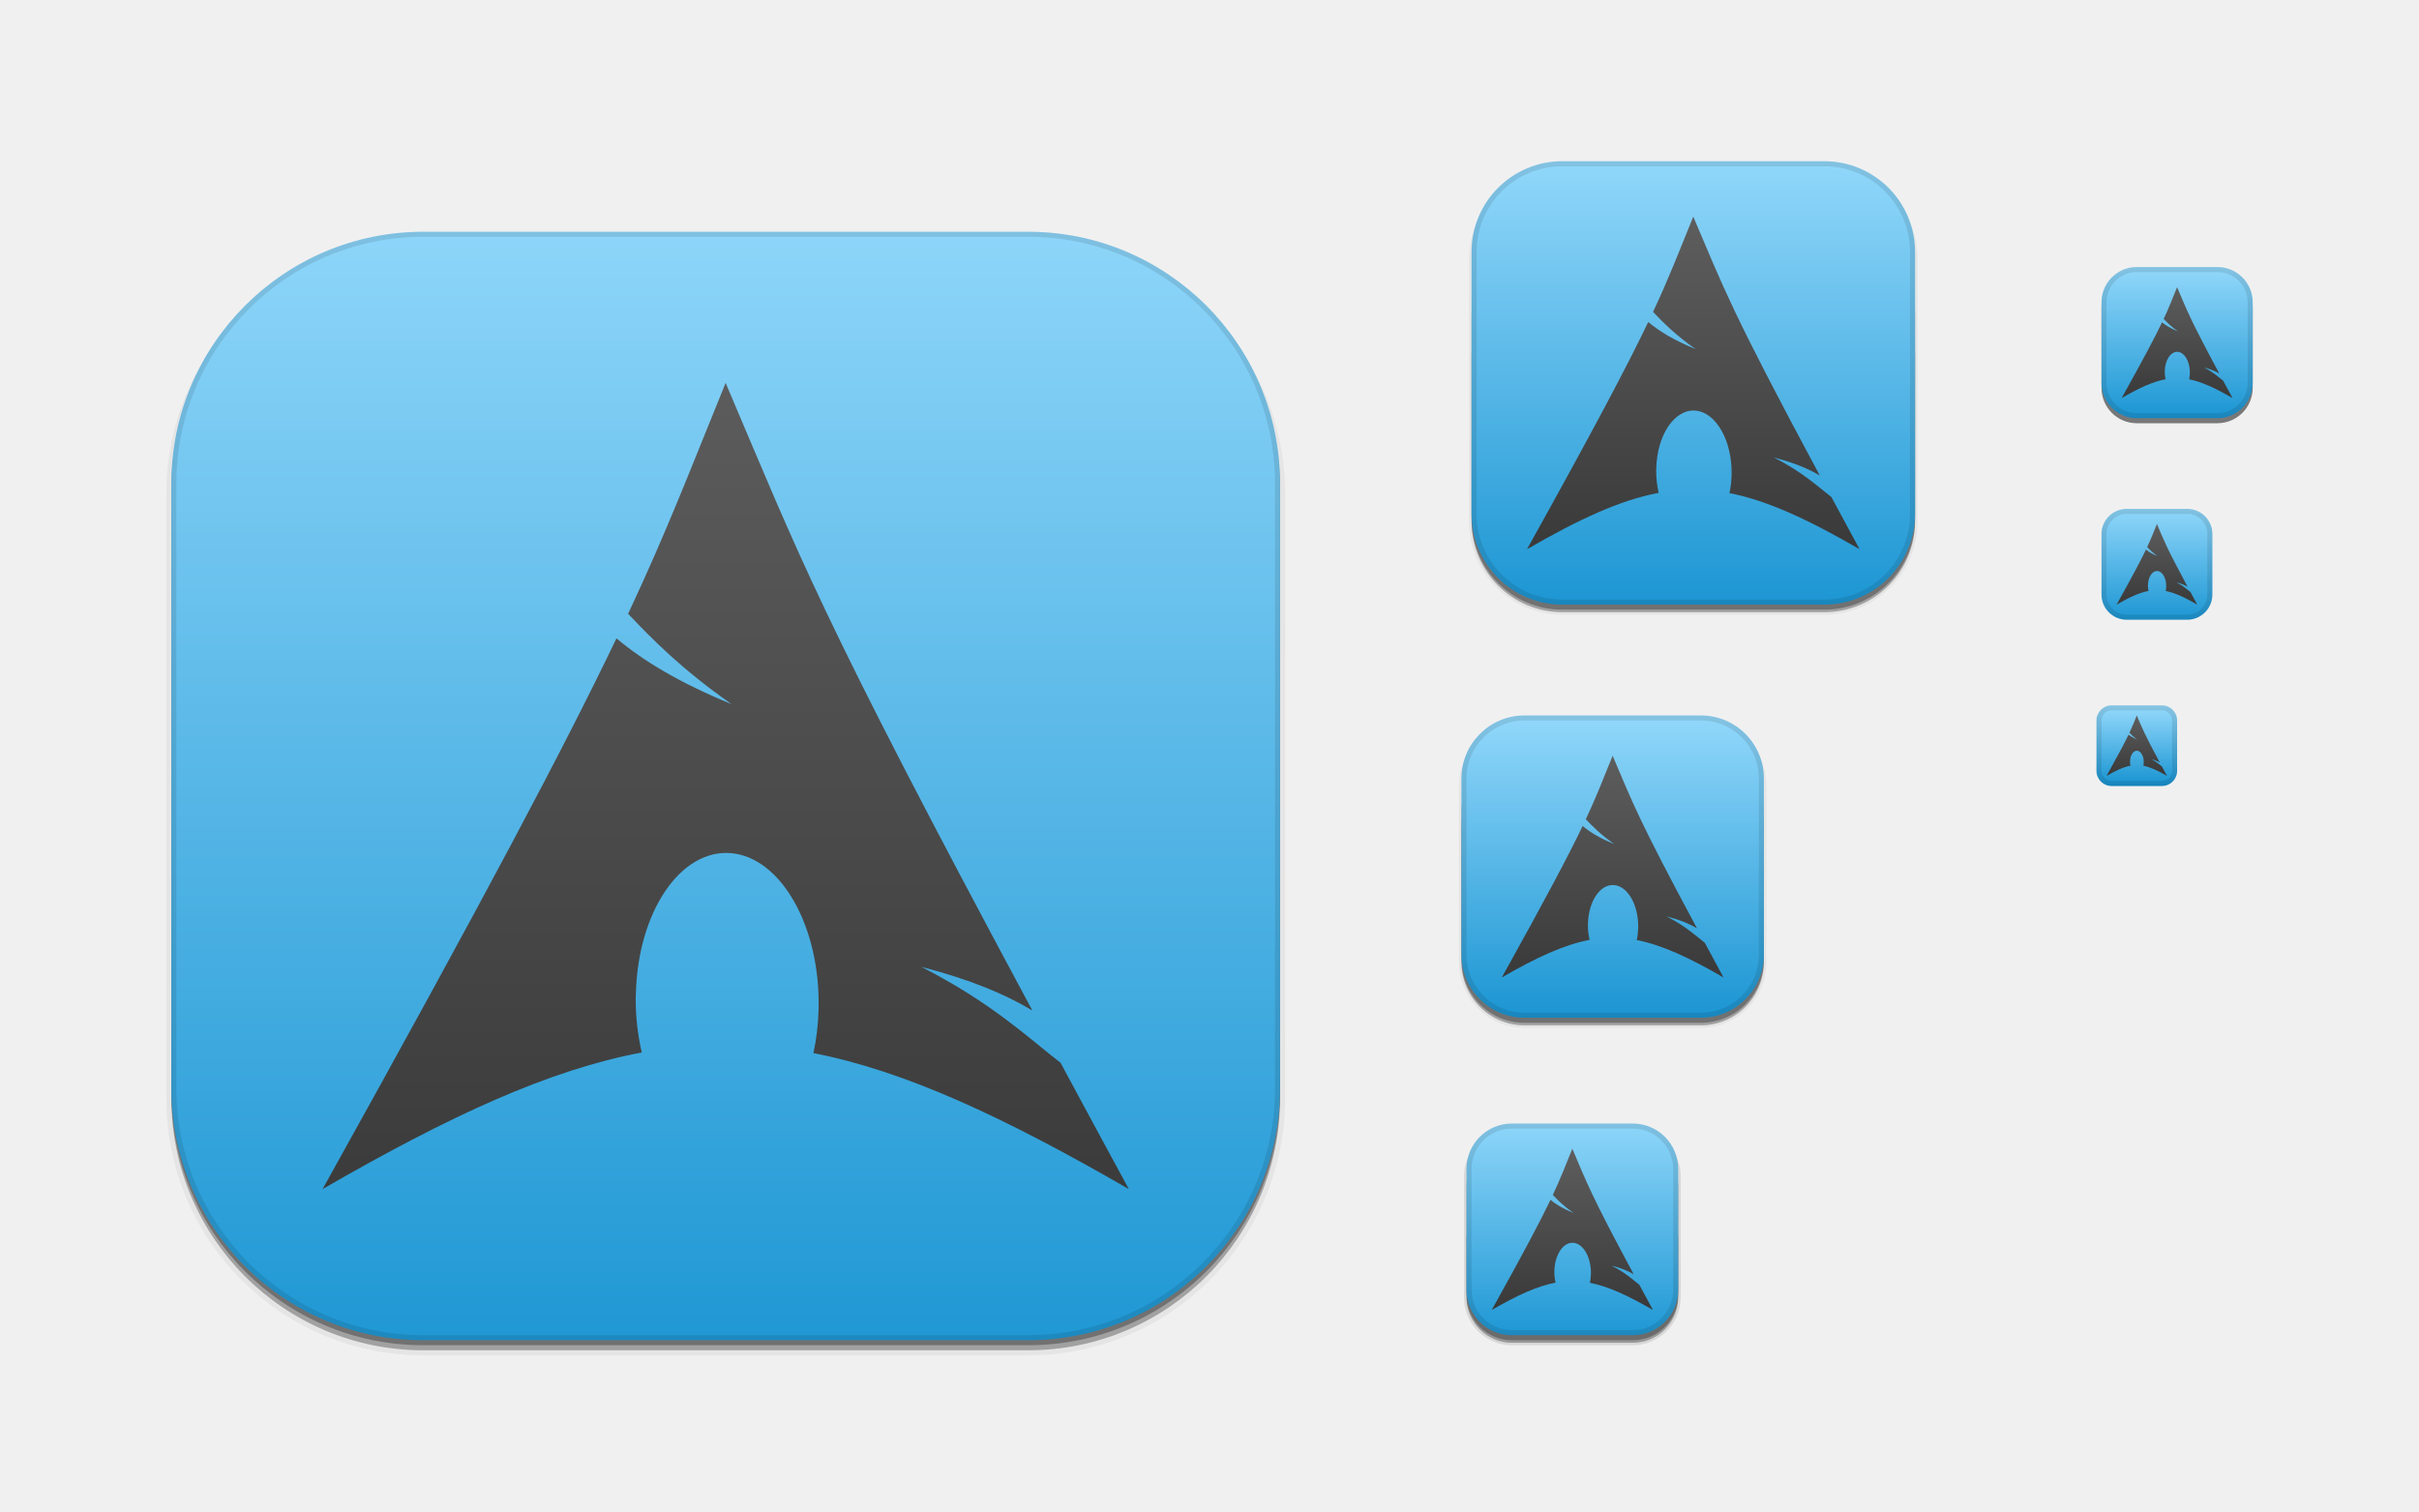
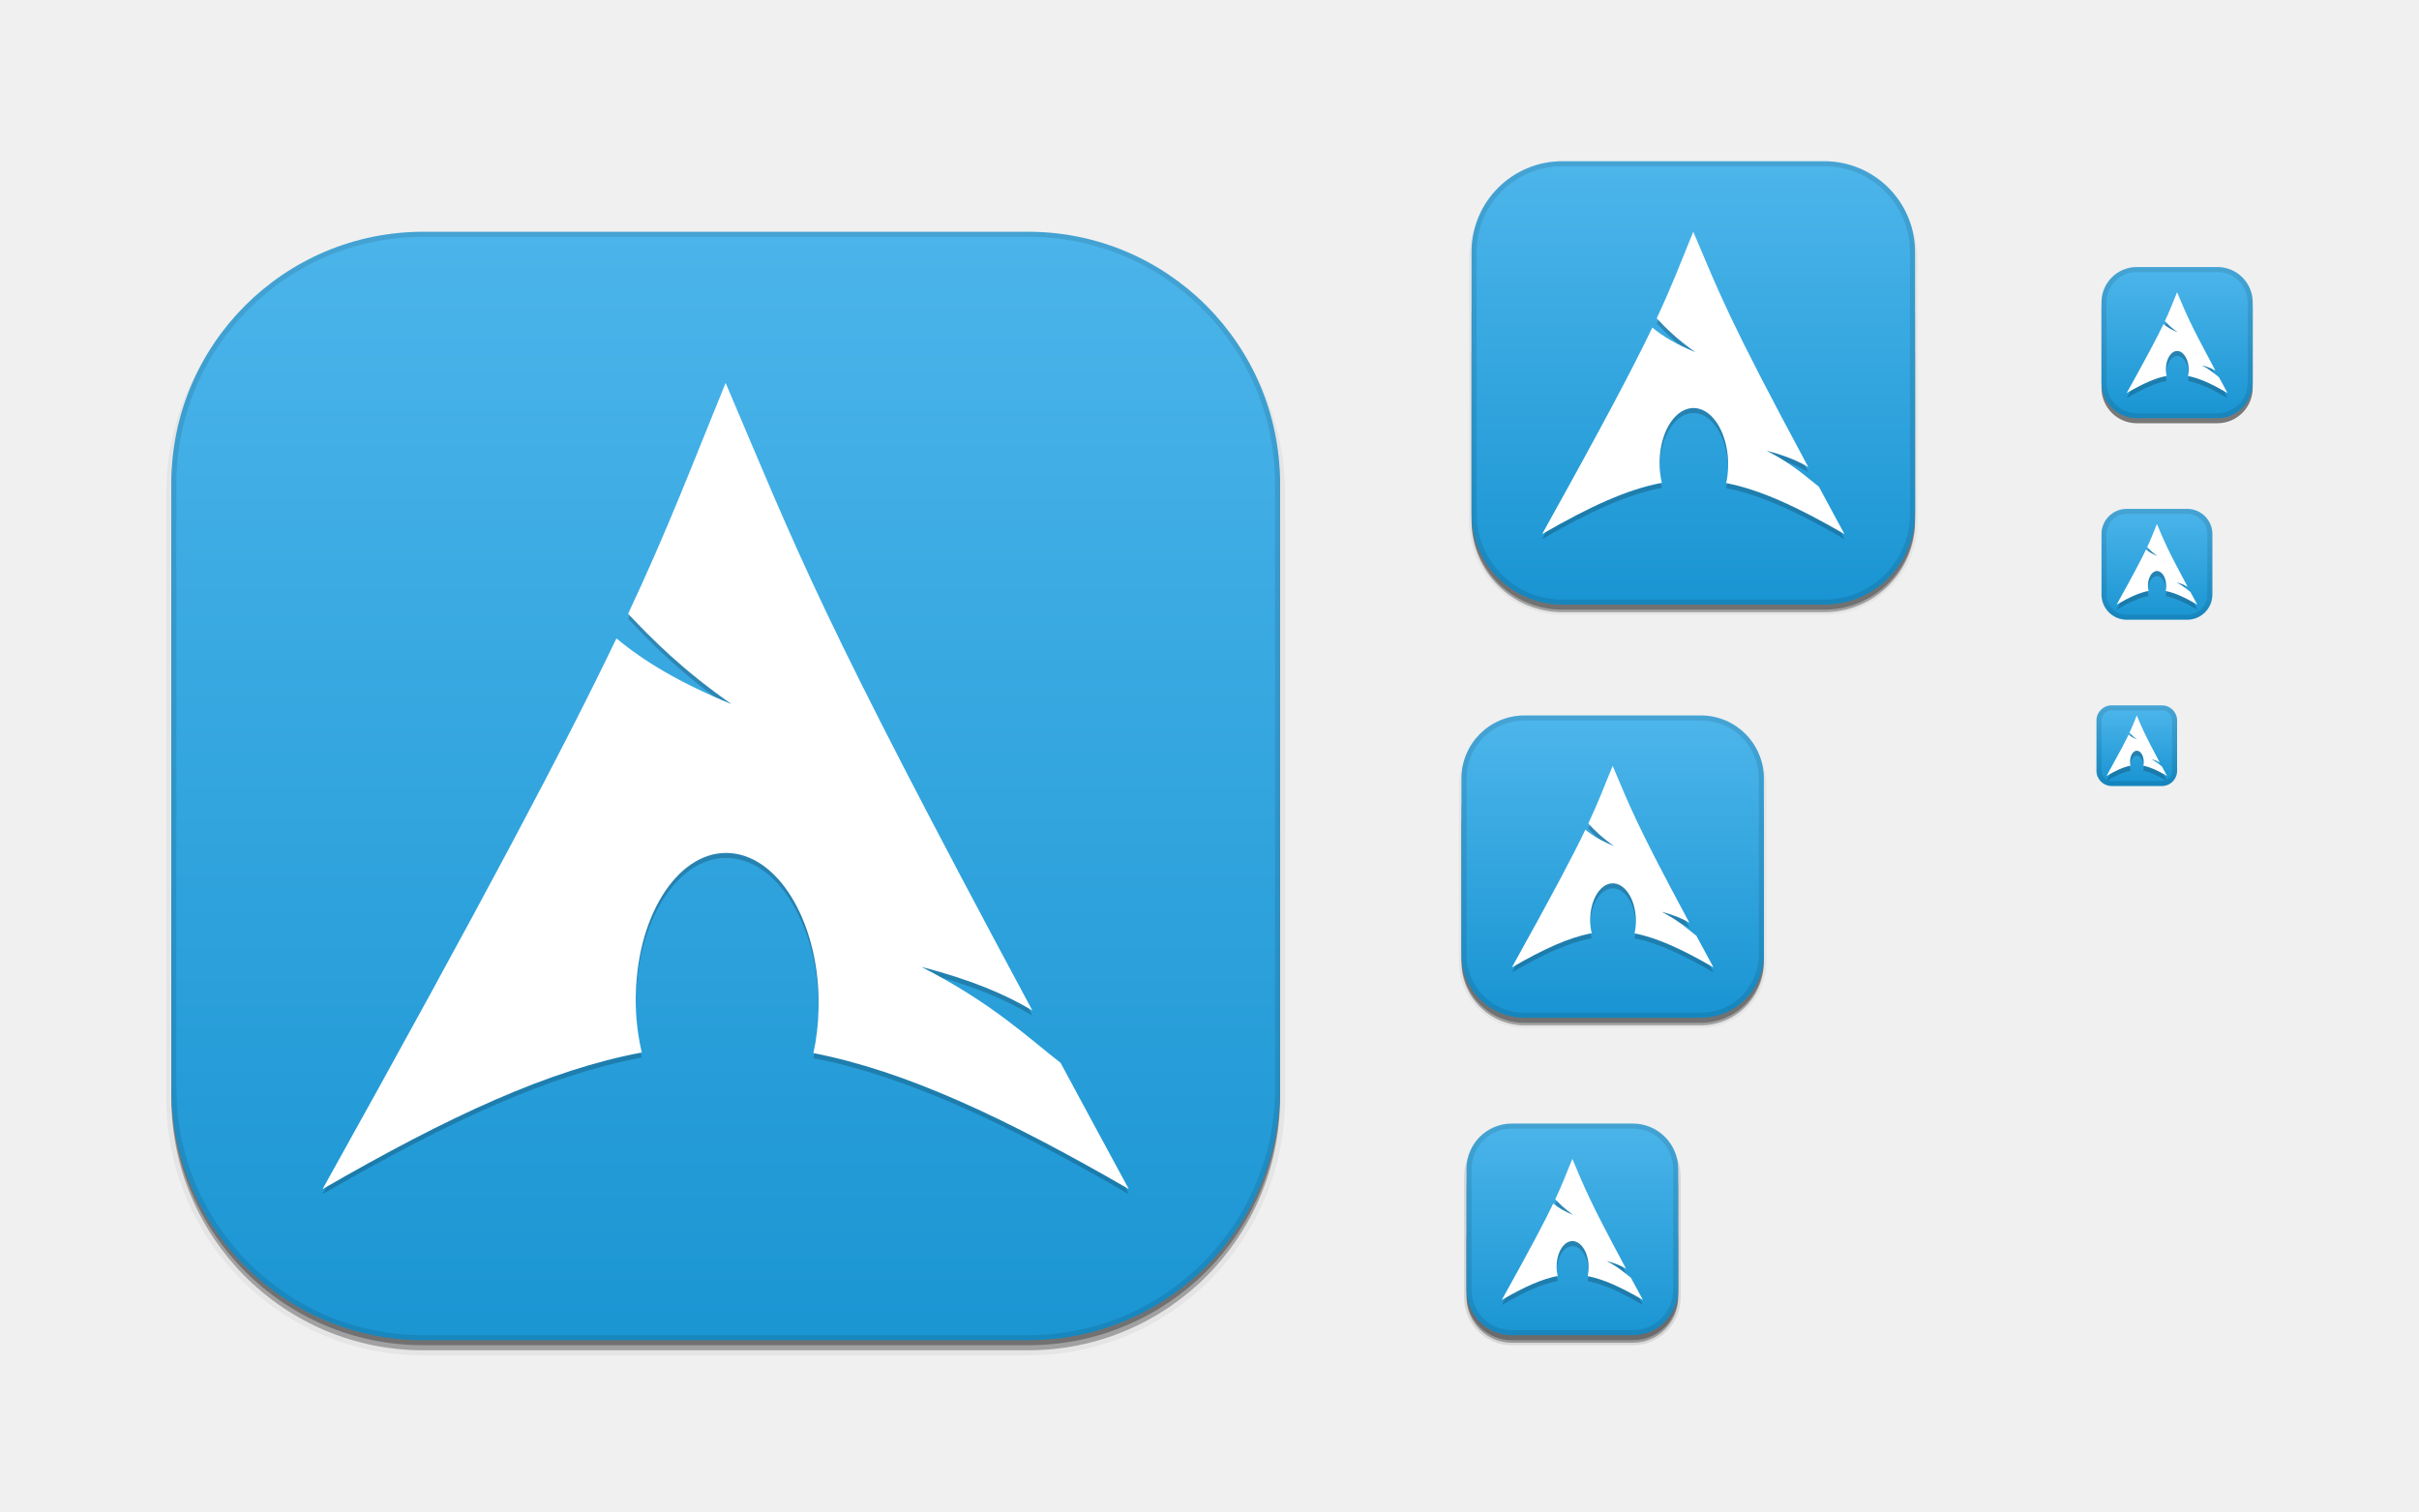
<svg xmlns="http://www.w3.org/2000/svg" xmlns:xlink="http://www.w3.org/1999/xlink" width="480" height="300" id="svg11300" version="1.0" style="display:inline;enable-background:new">
  <defs id="defs3">
    <linearGradient id="outerBackgroundGradient">
      <stop style="stop-color:#1793d1;stop-opacity:1;" offset="0" id="stop3864-8-6" />
-       <stop style="stop-color:#96dafc;stop-opacity:1;" offset="1" id="stop3866-9-1" />
+       <stop style="stop-color:#4fb7ec;stop-opacity:1;" offset="1" id="stop3866-9-1" />
    </linearGradient>
    <linearGradient xlink:href="#outerBackgroundGradient" id="linearGradient4097" gradientUnits="userSpaceOnUse" x1="264" y1="280" x2="264" y2="40" gradientTransform="matrix(0.06666667,0,0,0.06666667,414.4,137.3333)" />
    <linearGradient xlink:href="#outerBackgroundGradient" id="linearGradient4101" gradientUnits="userSpaceOnUse" gradientTransform="matrix(0.0875,0,0,0.0875,414.9,97.5)" x1="286.857" y1="302.857" x2="286.857" y2="28.571" />
    <linearGradient xlink:href="#outerBackgroundGradient" id="linearGradient4153" gradientUnits="userSpaceOnUse" gradientTransform="matrix(0.1193182,0,0,0.1193182,414.1364,48.22727)" x1="283.81" y1="299.81" x2="283.81" y2="31.619" />
    <linearGradient xlink:href="#outerBackgroundGradient" id="linearGradient4869" gradientUnits="userSpaceOnUse" gradientTransform="matrix(0.175,0,0,-0.175,286.8,-216)" x1="281.143" y1="297.143" x2="281.143" y2="22.857" />
    <clipPath clipPathUnits="userSpaceOnUse" id="clipPath4891">
      <rect ry="9" y="223" x="307" height="42" width="42" id="rect4893" style="color:#bebebe;fill:url(#linearGradient4895);fill-opacity:1;fill-rule:nonzero;stroke:none;stroke-width:0;marker:none;visibility:visible;display:inline;overflow:visible;enable-background:accumulate" transform="matrix(0,1,-1,0,0,0)" />
    </clipPath>
    <linearGradient xlink:href="#outerBackgroundGradient" id="linearGradient4895" gradientUnits="userSpaceOnUse" gradientTransform="matrix(0.175,0,0,0.175,302.8,216)" x1="144" y1="280" x2="144" y2="40" />
    <clipPath clipPathUnits="userSpaceOnUse" id="clipPath4044">
      <rect ry="4" y="85" x="433" height="22" width="22" id="rect4046" style="color:#bebebe;fill:url(#linearGradient4048);fill-opacity:1;fill-rule:nonzero;stroke:none;stroke-width:0;marker:none;visibility:visible;display:inline;overflow:visible;enable-background:accumulate" />
    </clipPath>
    <linearGradient xlink:href="#outerBackgroundGradient" id="linearGradient4048" gradientUnits="userSpaceOnUse" gradientTransform="matrix(0.0875,0,0,0.0875,430.9,81.5)" x1="149.714" y1="291.429" x2="149.714" y2="40" />
    <clipPath clipPathUnits="userSpaceOnUse" id="clipPath4089">
      <rect style="color:#bebebe;fill:url(#linearGradient4093);fill-opacity:1;fill-rule:nonzero;stroke:none;stroke-width:0;marker:none;visibility:visible;display:inline;overflow:visible;enable-background:accumulate" id="rect4091" width="30" height="30" x="433" y="37" ry="6" />
    </clipPath>
    <linearGradient xlink:href="#outerBackgroundGradient" id="linearGradient4093" gradientUnits="userSpaceOnUse" gradientTransform="matrix(0.1193182,0,0,0.1193182,430.1364,32.22727)" x1="149.714" y1="291.429" x2="149.714" y2="40" />
    <clipPath clipPathUnits="userSpaceOnUse" id="clipPath3855">
      <rect style="color:#bebebe;fill:url(#linearGradient3859);fill-opacity:1;fill-rule:nonzero;stroke:none;stroke-width:0;marker:none;visibility:visible;display:inline;overflow:visible;enable-background:accumulate" id="rect3857" width="16" height="16" x="304" y="212" ry="3" transform="matrix(0,1,-1,0,0,0)" />
    </clipPath>
    <linearGradient xlink:href="#outerBackgroundGradient" id="linearGradient3859" gradientUnits="userSpaceOnUse" gradientTransform="matrix(0.06666667,0,0,0.06666667,302.4,209.3333)" x1="144" y1="280" x2="144" y2="40" />
    <clipPath clipPathUnits="userSpaceOnUse" id="clipPath3862">
      <rect ry="50" y="46" x="34" height="220" width="220" id="rect3864" style="color:#bebebe;fill:url(#linearGradient3866);fill-opacity:1;fill-rule:nonzero;stroke:none;stroke-width:0;marker:none;visibility:visible;display:inline;overflow:visible;enable-background:accumulate" />
    </clipPath>
    <linearGradient xlink:href="#outerBackgroundGradient" id="linearGradient3866" gradientUnits="userSpaceOnUse" gradientTransform="translate(0,-4)" x1="144" y1="280" x2="144" y2="40" />
    <linearGradient xlink:href="#outerBackgroundGradient" id="linearGradient3876" gradientUnits="userSpaceOnUse" gradientTransform="translate(0,-4)" x1="272" y1="288" x2="272" y2="32" />
    <clipPath clipPathUnits="userSpaceOnUse" id="clipPath4187">
      <rect ry="12.5" y="142" x="290" height="60" width="60" id="rect4189" style="color:#bebebe;fill:url(#linearGradient4191);fill-opacity:1;fill-rule:nonzero;stroke:none;stroke-width:0;marker:none;visibility:visible;display:inline;overflow:visible;enable-background:accumulate" />
    </clipPath>
    <linearGradient xlink:href="#outerBackgroundGradient" id="linearGradient4191" gradientUnits="userSpaceOnUse" x1="352" y1="204" x2="352" y2="140" />
    <linearGradient xlink:href="#outerBackgroundGradient" id="linearGradient4197" gradientUnits="userSpaceOnUse" x1="384" y1="124" x2="384" y2="28" />
    <linearGradient xlink:href="#outerBackgroundGradient" id="linearGradient4199" gradientUnits="userSpaceOnUse" x1="352" y1="204" x2="352" y2="140" />
    <clipPath clipPathUnits="userSpaceOnUse" id="clipPath4346">
      <rect style="color:#bebebe;fill:url(#linearGradient4350);fill-opacity:1;fill-rule:nonzero;stroke:none;stroke-width:0;marker:none;visibility:visible;display:inline;overflow:visible;enable-background:accumulate" id="rect4348" width="88" height="88" x="292" y="32" ry="18" />
    </clipPath>
    <linearGradient xlink:href="#outerBackgroundGradient" id="linearGradient4350" gradientUnits="userSpaceOnUse" x1="384" y1="124" x2="384" y2="28" />
    <clipPath clipPathUnits="userSpaceOnUse" id="clipPath3871">
      <rect ry="5" y="101" x="417" height="22" width="22" id="rect3873" style="color:#bebebe;fill:url(#linearGradient3875);fill-opacity:1;fill-rule:nonzero;stroke:none;stroke-width:0;marker:none;visibility:visible;display:inline;overflow:visible;enable-background:accumulate" />
    </clipPath>
    <linearGradient xlink:href="#outerBackgroundGradient" id="linearGradient3875" gradientUnits="userSpaceOnUse" gradientTransform="matrix(0.0875,0,0,0.0875,414.9,97.5)" x1="286.857" y1="302.857" x2="286.857" y2="28.571" />
    <clipPath clipPathUnits="userSpaceOnUse" id="clipPath3881">
      <rect style="color:#bebebe;fill:url(#linearGradient3885);fill-opacity:1;fill-rule:nonzero;stroke:none;stroke-width:0;marker:none;visibility:visible;display:inline;overflow:visible;enable-background:accumulate" id="rect3883" width="30" height="30" x="417" y="53" ry="7" />
    </clipPath>
    <linearGradient xlink:href="#outerBackgroundGradient" id="linearGradient3885" gradientUnits="userSpaceOnUse" gradientTransform="matrix(0.1193182,0,0,0.1193182,414.1364,48.22727)" x1="283.81" y1="299.81" x2="283.81" y2="31.619" />
    <linearGradient xlink:href="#linearGradient4081" id="linearGradient4088" x1="200" y1="276" x2="200" y2="36" gradientUnits="userSpaceOnUse" />
    <linearGradient id="linearGradient4081">
      <stop style="stop-color:#333333;stop-opacity:1;" offset="0" id="stop4083" />
      <stop style="stop-color:#646464;stop-opacity:1;" offset="1" id="stop4086" />
    </linearGradient>
    <linearGradient gradientTransform="translate(-139.5065,-39.5)" xlink:href="#linearGradient4081" id="linearGradient4090" x1="376" y1="129" x2="376" y2="39" gradientUnits="userSpaceOnUse" />
    <linearGradient id="linearGradient7256">
      <stop style="stop-color:#333333;stop-opacity:1;" offset="0" id="stop7258" />
      <stop style="stop-color:#646464;stop-opacity:1;" offset="1" id="stop7260" />
    </linearGradient>
    <linearGradient gradientTransform="translate(-139.5065,-39.5)" xlink:href="#linearGradient4081" id="linearGradient4092" x1="348" y1="210" x2="348" y2="150" gradientUnits="userSpaceOnUse" />
    <linearGradient id="linearGradient7263">
      <stop style="stop-color:#333333;stop-opacity:1;" offset="0" id="stop7265" />
      <stop style="stop-color:#646464;stop-opacity:1;" offset="1" id="stop7267" />
    </linearGradient>
    <linearGradient gradientTransform="translate(-139.5065,-39.5)" xlink:href="#linearGradient4081" id="linearGradient4094" x1="336" y1="273" x2="336" y2="231" gradientUnits="userSpaceOnUse" />
    <linearGradient id="linearGradient7270">
      <stop style="stop-color:#333333;stop-opacity:1;" offset="0" id="stop7272" />
      <stop style="stop-color:#646464;stop-opacity:1;" offset="1" id="stop7274" />
    </linearGradient>
    <linearGradient gradientTransform="translate(-139.5065,-39.5)" xlink:href="#linearGradient4081" id="linearGradient4096" x1="456" y1="67" x2="456" y2="37" gradientUnits="userSpaceOnUse" />
    <linearGradient id="linearGradient7277">
      <stop style="stop-color:#333333;stop-opacity:1;" offset="0" id="stop7279" />
      <stop style="stop-color:#646464;stop-opacity:1;" offset="1" id="stop7281" />
    </linearGradient>
    <linearGradient gradientTransform="translate(-139.5065,-39.5)" xlink:href="#linearGradient4081" id="linearGradient4098" x1="452" y1="107" x2="452" y2="85" gradientUnits="userSpaceOnUse" />
    <linearGradient id="linearGradient7284">
      <stop style="stop-color:#333333;stop-opacity:1;" offset="0" id="stop7286" />
      <stop style="stop-color:#646464;stop-opacity:1;" offset="1" id="stop7288" />
    </linearGradient>
    <linearGradient gradientTransform="translate(-139.5065,-39.5)" xlink:href="#linearGradient4081" id="linearGradient4100" x1="443" y1="140" x2="443" y2="124" gradientUnits="userSpaceOnUse" />
    <linearGradient id="linearGradient7291">
      <stop style="stop-color:#333333;stop-opacity:1;" offset="0" id="stop7293" />
      <stop style="stop-color:#646464;stop-opacity:1;" offset="1" id="stop7295" />
    </linearGradient>
    <linearGradient gradientTransform="translate(-139.5065,-39.5)" y2="36" x2="200" y1="276" x1="200" gradientUnits="userSpaceOnUse" id="linearGradient7304" xlink:href="#linearGradient4081" />
-     <linearGradient xlink:href="#linearGradient4081" id="linearGradient3163" gradientUnits="userSpaceOnUse" gradientTransform="translate(-5e-6,0)" x1="200" y1="276" x2="200" y2="36" />
-     <linearGradient xlink:href="#linearGradient4081" id="linearGradient3165" gradientUnits="userSpaceOnUse" gradientTransform="translate(-16,-8)" x1="376" y1="129" x2="376" y2="39" />
-     <linearGradient xlink:href="#linearGradient4081" id="linearGradient3167" gradientUnits="userSpaceOnUse" gradientTransform="translate(-16.00001,-8)" x1="348" y1="210" x2="348" y2="150" />
-     <linearGradient xlink:href="#linearGradient4081" id="linearGradient3169" gradientUnits="userSpaceOnUse" gradientTransform="translate(-16,-8)" x1="336" y1="273" x2="336" y2="231" />
-     <linearGradient xlink:href="#linearGradient4081" id="linearGradient3171" gradientUnits="userSpaceOnUse" gradientTransform="translate(-16.00001,16)" x1="456" y1="67" x2="456" y2="37" />
-     <linearGradient xlink:href="#linearGradient4081" id="linearGradient3173" gradientUnits="userSpaceOnUse" gradientTransform="translate(-16.00002,15.99998)" x1="452" y1="107" x2="452" y2="85" />
-     <linearGradient xlink:href="#linearGradient4081" id="linearGradient3175" gradientUnits="userSpaceOnUse" gradientTransform="translate(-16,16)" x1="443" y1="140" x2="443" y2="124" />
  </defs>
  <g style="display:inline" id="layer1">
    <g style="display:none" id="layer7">
      <text y="19.745" xml:space="preserve" x="15.007" style="font-size:18px;font-style:normal;font-variant:normal;font-weight:normal;font-stretch:normal;fill:#000000;fill-opacity:1;stroke:none;display:inline;enable-background:new;font-family:DejaVu Sans;-inkscape-font-specification:DejaVu Sans" id="context">
        <tspan style="font-style:normal;font-variant:normal;font-weight:normal;font-stretch:normal;font-family:DejaVu Sans;-inkscape-font-specification:DejaVu Sans" y="19.745" x="15.007" id="tspan3933">places</tspan>
      </text>
      <text y="19.745" xml:space="preserve" x="122.488" style="font-size:18px;font-style:normal;font-variant:normal;font-weight:bold;font-stretch:normal;text-align:start;line-height:125%;writing-mode:lr-tb;text-anchor:start;fill:#000000;fill-opacity:1;stroke:none;display:inline;enable-background:new;font-family:DejaVu Sans;-inkscape-font-specification:DejaVu Sans Bold" id="icon-name">
        <tspan style="font-size:18px;font-style:normal;font-variant:normal;font-weight:bold;font-stretch:normal;font-family:DejaVu Sans;-inkscape-font-specification:DejaVu Sans Bold" y="19.745" x="122.488" id="tspan3937">distributor-logo-archlinux</tspan>
      </text>
      <rect style="fill:#eeeeec;fill-opacity:1;fill-rule:nonzero;stroke:none;stroke-width:2;marker:none;visibility:visible;display:inline;overflow:visible;enable-background:accumulate" id="rect16x16" width="16" height="16" x="416" y="140" />
      <rect style="fill:#d4d4d4;fill-opacity:1;fill-rule:nonzero;stroke:none;stroke-width:2;marker:none;visibility:visible;display:inline;overflow:visible;enable-background:accumulate" id="rect24x24" width="24" height="24" x="416" y="100" />
      <rect style="fill:#eeeeec;fill-opacity:1;fill-rule:nonzero;stroke:none;stroke-width:2;marker:none;visibility:visible;display:inline;overflow:visible;enable-background:accumulate" id="rect32x32" width="32" height="32" x="416" y="52" />
      <rect y="101" x="417" height="22" width="22" id="rect22x22" style="fill:#eeeeec;fill-opacity:1;fill-rule:nonzero;stroke:none;stroke-width:2;marker:none;visibility:visible;display:inline;overflow:visible;enable-background:accumulate" />
      <rect y="220" x="288" height="48" width="48" id="rect48x48" style="fill:#eeeeec;fill-opacity:1;fill-rule:nonzero;stroke:none;stroke-width:2;marker:none;visibility:visible;display:inline;overflow:visible;enable-background:accumulate" />
      <rect style="fill:#eeeeec;fill-opacity:1;fill-rule:nonzero;stroke:none;stroke-width:2;marker:none;visibility:visible;display:inline;overflow:visible;enable-background:accumulate" id="rect256x256" width="256" height="256" x="16" y="28" />
      <rect style="fill:#eeeeec;fill-opacity:1;fill-rule:nonzero;stroke:none;stroke-width:2;marker:none;visibility:visible;display:inline;overflow:visible;enable-background:accumulate" id="rect64x64" width="64" height="64" x="288" y="140" />
      <rect style="fill:#eeeeec;fill-opacity:1;fill-rule:nonzero;stroke:none;stroke-width:2;marker:none;visibility:visible;display:inline;overflow:visible;enable-background:accumulate" id="rect96x96" width="96" height="96" x="288" y="28" />
    </g>
    <g id="layer4" style="display:inline">
      <rect style="opacity:0.1;color:#bebebe;fill:#000000;fill-opacity:1;stroke:#000000;stroke-width:1;stroke-miterlimit:4;stroke-opacity:1;stroke-dasharray:none;marker:none;visibility:visible;display:inline;overflow:visible;enable-background:accumulate" id="rect4156" width="42" height="42" x="-266.5" y="291" ry="9" transform="matrix(0,-1,1,0,0,0)" />
      <rect transform="matrix(0,-1,1,0,0,0)" ry="9" y="291" x="-266.5" height="42" width="40" id="rect4183" style="opacity:0.3;color:#bebebe;fill:#000000;fill-opacity:1;stroke:none;stroke-width:1;marker:none;visibility:visible;display:inline;overflow:visible;enable-background:accumulate" />
      <rect ry="9" y="237" x="291" height="29" width="42" id="rect4144" style="opacity:0.3;color:#bebebe;fill:#000000;fill-opacity:1;fill-rule:nonzero;stroke:none;stroke-width:0;marker:none;visibility:visible;display:inline;overflow:visible;enable-background:accumulate" />
      <rect style="opacity:0.05;color:#bebebe;fill:#000000;fill-opacity:1;fill-rule:nonzero;stroke:#000000;stroke-width:1;stroke-miterlimit:4;stroke-opacity:1;stroke-dasharray:none;marker:none;visibility:visible;display:inline;overflow:visible;enable-background:accumulate" id="rect4340" width="88" height="88" x="292" y="33.5" ry="18" />
      <rect ry="18" y="52.5" x="292" height="69" width="88" id="rect4338" style="opacity:0.3;color:#bebebe;fill:#000000;fill-opacity:1;fill-rule:nonzero;stroke:none;stroke-width:0;marker:none;visibility:visible;display:inline;overflow:visible;enable-background:accumulate" />
      <rect style="opacity:0.3;color:#bebebe;fill:#000000;fill-opacity:1;fill-rule:nonzero;stroke:none;stroke-width:0;marker:none;visibility:visible;display:inline;overflow:visible;enable-background:accumulate" id="rect4335" width="88" height="76.5" x="292" y="44.5" ry="18" />
      <rect style="opacity:0.05;color:#bebebe;fill:#000000;fill-opacity:1;fill-rule:nonzero;stroke:#000000;stroke-width:1;stroke-miterlimit:4;stroke-opacity:1;stroke-dasharray:none;marker:none;visibility:visible;display:inline;overflow:visible;enable-background:accumulate" id="rect4214" width="60" height="60" x="290" y="143.5" ry="12.5" />
      <rect ry="12.5" y="151.5" x="290" height="52" width="60" id="rect4206" style="opacity:0.3;color:#bebebe;fill:#000000;fill-opacity:1;fill-rule:nonzero;stroke:none;stroke-width:0;marker:none;visibility:visible;display:inline;overflow:visible;enable-background:accumulate" />
      <rect style="opacity:0.3;color:#bebebe;fill:#000000;fill-opacity:1;fill-rule:nonzero;stroke:none;stroke-width:0;marker:none;visibility:visible;display:inline;overflow:visible;enable-background:accumulate" id="rect4212" width="60" height="54.5" x="290" y="148.5" ry="12.5" />
      <rect style="opacity:0.5;color:#bebebe;fill:#000000;fill-opacity:1;fill-rule:nonzero;stroke:none;stroke-width:0;marker:none;visibility:visible;display:inline;overflow:visible;enable-background:accumulate" id="rect4058" width="30" height="30" x="417" y="54" ry="7" />
      <rect ry="50" y="48" x="34" height="220" width="220" id="rect3872" style="opacity:0.05;color:#bebebe;fill:#000000;fill-opacity:1;fill-rule:nonzero;stroke:#000000;stroke-width:2;stroke-miterlimit:4;stroke-opacity:1;stroke-dasharray:none;marker:none;visibility:visible;display:inline;overflow:visible;enable-background:accumulate" />
      <rect style="opacity:0.3;color:#bebebe;fill:#000000;fill-opacity:1;fill-rule:nonzero;stroke:none;stroke-width:0;marker:none;visibility:visible;display:inline;overflow:visible;enable-background:accumulate" id="rect3870" width="220" height="220" x="34" y="48" ry="50" />
      <rect ry="50" y="47" x="34" height="220" width="220" id="rect3868" style="opacity:0.3;color:#bebebe;fill:#000000;fill-opacity:1;fill-rule:nonzero;stroke:none;stroke-width:0;marker:none;visibility:visible;display:inline;overflow:visible;enable-background:accumulate" />
    </g>
    <g id="layer2" style="display:inline">
      <rect style="color:#bebebe;fill:url(#linearGradient3876);fill-opacity:1;fill-rule:nonzero;stroke:none;stroke-width:0;marker:none;visibility:visible;display:inline;overflow:visible;enable-background:accumulate" id="rect4040" width="220" height="220" x="34" y="46" ry="50" />
      <rect ry="3" y="140" x="416" height="16" width="16" id="rect4095" style="color:#bebebe;fill:url(#linearGradient4097);fill-opacity:1;fill-rule:nonzero;stroke:none;stroke-width:0;marker:none;visibility:visible;display:inline;overflow:visible;enable-background:accumulate" />
      <rect style="color:#bebebe;fill:url(#linearGradient4101);fill-opacity:1;fill-rule:nonzero;stroke:none;stroke-width:0;marker:none;visibility:visible;display:inline;overflow:visible;enable-background:accumulate" id="rect4099" width="22" height="22" x="417" y="101" ry="5" />
      <rect ry="7" y="53" x="417" height="30" width="30" id="rect4151" style="color:#bebebe;fill:url(#linearGradient4153);fill-opacity:1;fill-rule:nonzero;stroke:none;stroke-width:0;marker:none;visibility:visible;display:inline;overflow:visible;enable-background:accumulate" />
      <rect style="color:#bebebe;fill:url(#linearGradient4869);fill-opacity:1;fill-rule:nonzero;stroke:none;stroke-width:0;marker:none;visibility:visible;display:inline;overflow:visible;enable-background:accumulate" id="rect4783" width="42" height="42" x="291" y="-265" ry="9" transform="scale(1,-1)" />
      <rect ry="18" y="32" x="292" height="88" width="88" id="rect4511" style="color:#bebebe;fill:url(#linearGradient4197);fill-opacity:1;fill-rule:nonzero;stroke:none;stroke-width:0;marker:none;visibility:visible;display:inline;overflow:visible;enable-background:accumulate" />
      <rect style="color:#bebebe;fill:url(#linearGradient4199);fill-opacity:1;fill-rule:nonzero;stroke:none;stroke-width:0;marker:none;visibility:visible;display:inline;overflow:visible;enable-background:accumulate" id="rect4515" width="60" height="60" x="290" y="142" ry="12.5" />
      <rect ry="5" y="101" x="417" height="22" width="22" id="rect3866" style="color:#bebebe;fill:none;fill-opacity:1;fill-rule:nonzero;stroke:#000000;stroke-width:2;marker:none;visibility:visible;display:inline;overflow:visible;enable-background:accumulate;stroke-opacity:1;stroke-miterlimit:4;stroke-dasharray:none;opacity:0.1" clip-path="url(#clipPath3871)" />
      <rect style="color:#bebebe;fill:none;fill-opacity:1;fill-rule:nonzero;stroke:#000000;stroke-width:2;marker:none;visibility:visible;display:inline;overflow:visible;enable-background:accumulate;stroke-opacity:1;stroke-miterlimit:4;stroke-dasharray:none;opacity:0.1" id="rect3877" width="30" height="30" x="417" y="53" ry="7" clip-path="url(#clipPath3881)" />
    </g>
    <g id="layer6" style="display:inline">
-       <path style="fill:url(#linearGradient3163);fill-opacity:1;fill-rule:evenodd;stroke:none;display:inline;enable-background:new" d="m 143.985,76 c -7.121,17.46 -11.417,28.881 -19.346,45.822 4.861,5.153 10.828,11.154 20.519,17.932 -10.418,-4.287 -17.525,-8.591 -22.836,-13.058 C 112.175,147.87 96.277,178.031 64.015,236 c 25.357,-14.639 45.013,-23.664 63.332,-27.108 -0.787,-3.383 -1.234,-7.043 -1.203,-10.861 l 0.03,-0.812 c 0.402,-16.246 8.853,-28.738 18.864,-27.89 10.011,0.848 17.792,14.713 17.39,30.959 -0.076,3.057 -0.42,5.998 -1.023,8.725 18.12,3.545 37.566,12.547 62.58,26.988 -4.932,-9.081 -9.335,-17.266 -13.539,-25.062 -6.622,-5.133 -13.53,-11.813 -27.619,-19.045 9.684,2.516 16.618,5.42 22.023,8.665 C 162.105,120.974 158.643,110.399 143.985,76 z" id="path4067" />
-       <path id="path2518" d="m 335.994,43 c -2.938,7.202 -4.709,11.913 -7.98,18.901 2.005,2.126 4.467,4.601 8.464,7.397 -4.298,-1.768 -7.229,-3.544 -9.42,-5.386 C 322.872,72.646 316.314,85.088 303.006,109 c 10.46,-6.039 18.568,-9.761 26.124,-11.182 -0.324,-1.396 -0.509,-2.905 -0.496,-4.48 l 0.012,-0.335 c 0.166,-6.701 3.652,-11.855 7.781,-11.505 4.13,0.35 7.339,6.069 7.173,12.771 -0.031,1.261 -0.173,2.474 -0.422,3.599 7.474,1.462 15.496,5.175 25.814,11.132 -2.035,-3.746 -3.851,-7.122 -5.585,-10.338 -2.732,-2.117 -5.581,-4.873 -11.393,-7.856 3.995,1.038 6.855,2.236 9.085,3.574 C 343.468,61.552 342.04,57.19 335.994,43 z" style="fill:url(#linearGradient3165);fill-opacity:1;fill-rule:evenodd;stroke:none;display:inline;enable-background:new" />
-       <path style="fill:url(#linearGradient3167);fill-opacity:1;fill-rule:evenodd;stroke:none;display:inline;enable-background:new" d="m 319.996,150 c -1.958,4.801 -3.14,7.942 -5.32,12.601 1.337,1.417 2.978,3.067 5.643,4.931 -2.865,-1.179 -4.819,-2.363 -6.28,-3.591 -2.791,5.823 -7.162,14.117 -16.035,30.059 6.973,-4.026 12.379,-6.508 17.416,-7.455 -0.216,-0.93 -0.339,-1.937 -0.331,-2.987 l 0.008,-0.223 c 0.111,-4.468 2.435,-7.903 5.188,-7.67 2.753,0.233 4.893,4.046 4.782,8.514 -0.021,0.841 -0.116,1.649 -0.281,2.399 4.983,0.975 10.331,3.45 17.209,7.422 -1.356,-2.497 -2.567,-4.748 -3.723,-6.892 -1.821,-1.411 -3.721,-3.249 -7.595,-5.237 2.663,0.692 4.57,1.49 6.056,2.383 C 324.979,162.368 324.027,159.46 319.996,150 z" id="path4071" />
-       <path id="path4073" d="m 311.997,228 c -1.424,3.492 -2.283,5.776 -3.869,9.164 0.972,1.031 2.166,2.231 4.104,3.586 -2.084,-0.857 -3.505,-1.718 -4.567,-2.611 -2.029,4.235 -5.209,10.267 -11.662,21.861 5.071,-2.928 9.003,-4.733 12.666,-5.422 -0.157,-0.677 -0.247,-1.409 -0.241,-2.172 l 0.006,-0.162 c 0.081,-3.249 1.771,-5.748 3.773,-5.578 2.002,0.17 3.558,2.943 3.478,6.192 -0.015,0.611 -0.084,1.2 -0.205,1.745 3.624,0.709 7.513,2.509 12.516,5.398 -0.986,-1.816 -1.867,-3.453 -2.708,-5.012 -1.324,-1.027 -2.706,-2.363 -5.524,-3.809 1.937,0.503 3.324,1.084 4.405,1.733 C 315.621,236.995 314.929,234.88 311.997,228 z" style="fill:url(#linearGradient3169);fill-opacity:1;fill-rule:evenodd;stroke:none;display:inline;enable-background:new" />
-       <path style="fill:url(#linearGradient3171);fill-opacity:1;fill-rule:evenodd;stroke:none;display:inline;enable-background:new" d="m 431.998,57 c -0.979,2.401 -1.57,3.971 -2.66,6.3 0.668,0.709 1.489,1.534 2.821,2.466 -1.433,-0.589 -2.41,-1.181 -3.14,-1.795 -1.395,2.911 -3.581,7.059 -8.017,15.029 3.487,-2.013 6.189,-3.254 8.708,-3.727 -0.108,-0.465 -0.17,-0.968 -0.165,-1.493 l 0.004,-0.112 c 0.055,-2.234 1.217,-3.952 2.594,-3.835 1.377,0.117 2.446,2.023 2.391,4.257 -0.01,0.42 -0.058,0.825 -0.141,1.2 2.491,0.487 5.165,1.725 8.605,3.711 -0.678,-1.249 -1.284,-2.374 -1.862,-3.446 -0.911,-0.706 -1.86,-1.624 -3.798,-2.619 1.332,0.346 2.285,0.745 3.028,1.191 C 434.489,63.184 434.013,61.73 431.998,57 z" id="path4075" />
-       <path id="path4077" d="m 427.998,104 c -0.712,1.746 -1.142,2.888 -1.935,4.582 0.486,0.515 1.083,1.115 2.052,1.793 -1.042,-0.429 -1.752,-0.859 -2.284,-1.306 -1.015,2.117 -2.605,5.134 -5.831,10.93 2.536,-1.464 4.501,-2.366 6.333,-2.711 -0.079,-0.338 -0.123,-0.704 -0.12,-1.086 l 0.003,-0.081 c 0.04,-1.625 0.885,-2.874 1.886,-2.789 1.001,0.085 1.779,1.471 1.739,3.096 -0.008,0.306 -0.042,0.6 -0.102,0.873 1.812,0.354 3.757,1.255 6.258,2.699 -0.493,-0.908 -0.933,-1.727 -1.354,-2.506 -0.662,-0.513 -1.353,-1.181 -2.762,-1.904 0.968,0.252 1.662,0.542 2.202,0.866 -4.275,-7.958 -4.621,-9.016 -6.087,-12.456 z" style="fill:url(#linearGradient3173);fill-opacity:1;fill-rule:evenodd;stroke:none;display:inline;enable-background:new" />
-       <path style="fill:url(#linearGradient3175);fill-opacity:1;fill-rule:evenodd;stroke:none;display:inline;enable-background:new" d="m 423.999,142 c -0.534,1.309 -0.856,2.166 -1.451,3.437 0.365,0.386 0.812,0.837 1.539,1.345 -0.781,-0.322 -1.314,-0.644 -1.713,-0.979 -0.761,1.588 -1.953,3.85 -4.373,8.198 1.902,-1.098 3.376,-1.775 4.75,-2.033 -0.059,-0.254 -0.092,-0.528 -0.09,-0.815 l 0.002,-0.061 c 0.03,-1.218 0.664,-2.155 1.415,-2.092 0.751,0.064 1.334,1.104 1.304,2.322 -0.006,0.229 -0.032,0.45 -0.077,0.654 1.359,0.266 2.817,0.941 4.693,2.024 -0.37,-0.681 -0.7,-1.295 -1.015,-1.88 -0.497,-0.385 -1.015,-0.886 -2.071,-1.428 0.726,0.189 1.246,0.406 1.652,0.65 -3.206,-5.969 -3.466,-6.762 -4.565,-9.342 z" id="path4079" />
+       <path id="path5093" d="m 143.985,77 c -7.121,17.46 -11.417,28.881 -19.346,45.822 4.861,5.153 10.828,11.154 20.519,17.932 -10.418,-4.287 -17.525,-8.591 -22.836,-13.058 C 112.175,148.87 96.277,179.031 64.015,237 c 25.357,-14.639 45.013,-23.664 63.332,-27.108 -0.787,-3.383 -1.234,-7.043 -1.203,-10.861 l 0.03,-0.812 c 0.402,-16.246 8.853,-28.738 18.864,-27.89 10.011,0.848 17.792,14.713 17.39,30.959 -0.076,3.057 -0.42,5.998 -1.023,8.725 18.12,3.545 37.566,12.547 62.58,26.988 -4.932,-9.081 -9.335,-17.266 -13.539,-25.062 -6.622,-5.133 -13.53,-11.813 -27.619,-19.045 9.684,2.516 16.618,5.42 22.023,8.665 C 162.105,121.974 158.643,111.399 143.985,77 z" style="opacity:0.2;fill:#000000;fill-opacity:1;fill-rule:evenodd;stroke:none;display:inline;enable-background:new" />
+       <path style="opacity:0.2;fill:#000000;fill-opacity:1;fill-rule:evenodd;stroke:none;display:inline;enable-background:new" d="m 335.994,47 c -2.671,6.547 -4.281,10.83 -7.255,17.183 1.823,1.932 4.061,4.183 7.695,6.724 -3.907,-1.608 -6.572,-3.222 -8.563,-4.897 -3.805,7.94 -9.767,19.251 -21.865,40.989 9.509,-5.49 16.88,-8.874 23.75,-10.165 -0.295,-1.269 -0.463,-2.641 -0.451,-4.073 l 0.011,-0.305 c 0.151,-6.092 3.32,-10.777 7.074,-10.459 3.754,0.318 6.672,5.518 6.521,11.61 -0.028,1.146 -0.158,2.249 -0.384,3.272 6.795,1.329 14.087,4.705 23.467,10.12 -1.85,-3.405 -3.501,-6.475 -5.077,-9.398 -2.483,-1.925 -5.074,-4.43 -10.357,-7.142 3.632,0.944 6.232,2.032 8.259,3.249 C 342.789,63.865 341.491,59.9 335.994,47 z" id="path5095" />
+       <path id="path5097" d="m 319.997,153 c -1.78,4.365 -2.854,7.22 -4.836,11.455 1.215,1.288 2.707,2.788 5.13,4.483 -2.605,-1.072 -4.381,-2.148 -5.709,-3.264 -2.537,5.294 -6.511,12.834 -14.577,27.326 6.339,-3.66 11.253,-5.916 15.833,-6.777 -0.197,-0.846 -0.308,-1.761 -0.301,-2.715 l 0.007,-0.203 c 0.101,-4.061 2.213,-7.185 4.716,-6.973 2.503,0.212 4.448,3.678 4.348,7.74 -0.019,0.764 -0.105,1.499 -0.256,2.181 4.53,0.886 9.392,3.137 15.645,6.747 -1.233,-2.27 -2.334,-4.317 -3.385,-6.266 -1.656,-1.283 -3.382,-2.953 -6.905,-4.761 2.421,0.629 4.155,1.355 5.506,2.166 C 324.526,164.243 323.661,161.6 319.996,153 z" style="opacity:0.2;fill:#000000;fill-opacity:1;fill-rule:evenodd;stroke:none;display:inline;enable-background:new" />
+       <path style="opacity:0.2;fill:#000000;fill-opacity:1;fill-rule:evenodd;stroke:none;display:inline;enable-background:new" d="m 311.998,231 c -1.246,3.055 -1.998,5.054 -3.385,8.019 0.851,0.902 1.895,1.952 3.591,3.138 -1.823,-0.75 -3.067,-1.503 -3.996,-2.285 -1.776,3.705 -4.558,8.984 -10.204,19.128 4.437,-2.562 7.877,-4.141 11.083,-4.744 -0.138,-0.592 -0.216,-1.232 -0.211,-1.901 l 0.005,-0.142 c 0.07,-2.843 1.549,-5.029 3.301,-4.881 1.752,0.148 3.114,2.575 3.043,5.418 -0.013,0.535 -0.074,1.05 -0.179,1.527 3.171,0.62 6.574,2.196 10.951,4.723 -0.863,-1.589 -1.634,-3.022 -2.369,-4.386 -1.159,-0.898 -2.368,-2.067 -4.833,-3.333 1.695,0.44 2.908,0.948 3.854,1.516 C 315.168,238.87 314.563,237.02 311.998,231 z" id="path5099" />
+       <path id="path5101" d="m 431.998,59 c -0.89,2.182 -1.427,3.61 -2.418,5.728 0.608,0.644 1.354,1.394 2.565,2.241 -1.302,-0.536 -2.191,-1.074 -2.854,-1.632 -1.268,2.647 -3.256,6.417 -7.288,13.663 3.17,-1.83 5.627,-2.958 7.917,-3.388 -0.098,-0.423 -0.154,-0.88 -0.15,-1.358 l 0.004,-0.102 c 0.05,-2.031 1.107,-3.592 2.358,-3.486 1.251,0.106 2.224,1.839 2.174,3.87 -0.009,0.382 -0.052,0.75 -0.128,1.091 2.265,0.443 4.696,1.568 7.822,3.373 -0.617,-1.135 -1.167,-2.158 -1.692,-3.133 -0.828,-0.642 -1.691,-1.477 -3.452,-2.381 1.211,0.315 2.077,0.677 2.753,1.083 C 434.263,64.622 433.83,63.3 431.998,59 z" style="opacity:0.2;fill:#000000;fill-opacity:1;fill-rule:evenodd;stroke:none;display:inline;enable-background:new" />
+       <path style="opacity:0.2;fill:#000000;fill-opacity:1;fill-rule:evenodd;stroke:none;display:inline;enable-background:new" d="m 427.998,105 c -0.712,1.746 -1.142,2.888 -1.935,4.582 0.486,0.515 1.083,1.115 2.052,1.793 -1.042,-0.429 -1.752,-0.859 -2.284,-1.306 -1.015,2.117 -2.605,5.134 -5.831,10.93 2.536,-1.464 4.501,-2.366 6.333,-2.711 -0.079,-0.338 -0.123,-0.704 -0.12,-1.086 l 0.003,-0.081 c 0.04,-1.625 0.885,-2.874 1.886,-2.789 1.001,0.085 1.779,1.471 1.739,3.096 -0.008,0.306 -0.042,0.6 -0.102,0.873 1.812,0.354 3.757,1.255 6.258,2.699 -0.493,-0.908 -0.933,-1.727 -1.354,-2.506 -0.662,-0.513 -1.353,-1.181 -2.762,-1.904 0.968,0.252 1.662,0.542 2.202,0.866 -4.275,-7.958 -4.621,-9.016 -6.087,-12.456 z" id="path5103" />
+       <path id="path5105" d="m 423.999,143 c -0.534,1.309 -0.856,2.166 -1.451,3.437 0.365,0.386 0.812,0.837 1.539,1.345 -0.781,-0.322 -1.314,-0.644 -1.713,-0.979 -0.761,1.588 -1.953,3.85 -4.373,8.198 1.902,-1.098 3.376,-1.775 4.75,-2.033 -0.059,-0.254 -0.092,-0.528 -0.09,-0.815 l 0.002,-0.061 c 0.03,-1.218 0.664,-2.155 1.415,-2.092 0.751,0.064 1.334,1.104 1.304,2.322 -0.006,0.229 -0.032,0.45 -0.077,0.654 1.359,0.266 2.817,0.941 4.693,2.024 -0.37,-0.681 -0.7,-1.295 -1.015,-1.88 -0.497,-0.385 -1.015,-0.886 -2.071,-1.428 0.726,0.189 1.246,0.406 1.652,0.65 -3.206,-5.969 -3.466,-6.762 -4.565,-9.342 z" style="opacity:0.2;fill:#000000;fill-opacity:1;fill-rule:evenodd;stroke:none;display:inline;enable-background:new" />
+       <path style="fill:#ffffff;fill-opacity:1;fill-rule:evenodd;stroke:none;display:inline;enable-background:new" d="m 143.985,76 c -7.121,17.46 -11.417,28.881 -19.346,45.822 4.861,5.153 10.828,11.154 20.519,17.932 -10.418,-4.287 -17.525,-8.591 -22.836,-13.058 C 112.175,147.87 96.277,178.031 64.015,236 c 25.357,-14.639 45.013,-23.664 63.332,-27.108 -0.787,-3.383 -1.234,-7.043 -1.203,-10.861 l 0.03,-0.812 c 0.402,-16.246 8.853,-28.738 18.864,-27.89 10.011,0.848 17.792,14.713 17.39,30.959 -0.076,3.057 -0.42,5.998 -1.023,8.725 18.12,3.545 37.566,12.547 62.58,26.988 -4.932,-9.081 -9.335,-17.266 -13.539,-25.062 -6.622,-5.133 -13.53,-11.813 -27.619,-19.045 9.684,2.516 16.618,5.42 22.023,8.665 C 162.105,120.974 158.643,110.399 143.985,76 z" id="path4067" />
+       <path id="path2518" d="m 335.994,46 c -2.671,6.547 -4.281,10.83 -7.255,17.183 1.823,1.932 4.061,4.183 7.695,6.724 -3.907,-1.608 -6.572,-3.222 -8.563,-4.897 -3.805,7.94 -9.767,19.251 -21.865,40.989 9.509,-5.49 16.88,-8.874 23.75,-10.165 -0.295,-1.269 -0.463,-2.641 -0.451,-4.073 l 0.011,-0.305 c 0.151,-6.092 3.32,-10.777 7.074,-10.459 3.754,0.318 6.672,5.518 6.521,11.61 -0.028,1.146 -0.158,2.249 -0.384,3.272 6.795,1.329 14.087,4.705 23.467,10.12 -1.85,-3.405 -3.501,-6.475 -5.077,-9.398 -2.483,-1.925 -5.074,-4.43 -10.357,-7.142 3.632,0.944 6.232,2.032 8.259,3.249 C 342.789,62.865 341.491,58.9 335.994,46 z" style="fill:#ffffff;fill-opacity:1;fill-rule:evenodd;stroke:none;display:inline;enable-background:new" />
+       <path style="fill:#ffffff;fill-opacity:1;fill-rule:evenodd;stroke:none;display:inline;enable-background:new" d="m 319.997,152 c -1.78,4.365 -2.854,7.22 -4.836,11.455 1.215,1.288 2.707,2.788 5.13,4.483 -2.605,-1.072 -4.381,-2.148 -5.709,-3.264 -2.537,5.294 -6.511,12.834 -14.577,27.326 6.339,-3.66 11.253,-5.916 15.833,-6.777 -0.197,-0.846 -0.308,-1.761 -0.301,-2.715 l 0.007,-0.203 c 0.101,-4.061 2.213,-7.185 4.716,-6.973 2.503,0.212 4.448,3.678 4.348,7.74 -0.019,0.764 -0.105,1.499 -0.256,2.181 4.53,0.886 9.392,3.137 15.645,6.747 -1.233,-2.27 -2.334,-4.317 -3.385,-6.266 -1.656,-1.283 -3.382,-2.953 -6.905,-4.761 2.421,0.629 4.155,1.355 5.506,2.166 C 324.526,163.243 323.661,160.6 319.996,152 z" id="path4071" />
+       <path id="path4073" d="m 311.998,230 c -1.246,3.055 -1.998,5.054 -3.385,8.019 0.851,0.902 1.895,1.952 3.591,3.138 -1.823,-0.75 -3.067,-1.503 -3.996,-2.285 -1.776,3.705 -4.558,8.984 -10.204,19.128 4.437,-2.562 7.877,-4.141 11.083,-4.744 -0.138,-0.592 -0.216,-1.232 -0.211,-1.901 l 0.005,-0.142 c 0.07,-2.843 1.549,-5.029 3.301,-4.881 1.752,0.148 3.114,2.575 3.043,5.418 -0.013,0.535 -0.074,1.05 -0.179,1.527 3.171,0.62 6.574,2.196 10.951,4.723 -0.863,-1.589 -1.634,-3.022 -2.369,-4.386 -1.159,-0.898 -2.368,-2.067 -4.833,-3.333 1.695,0.44 2.908,0.948 3.854,1.516 C 315.168,237.87 314.563,236.02 311.998,230 z" style="fill:#ffffff;fill-opacity:1;fill-rule:evenodd;stroke:none;display:inline;enable-background:new" />
+       <path style="fill:#ffffff;fill-opacity:1;fill-rule:evenodd;stroke:none;display:inline;enable-background:new" d="m 431.998,58 c -0.89,2.182 -1.427,3.61 -2.418,5.728 0.608,0.644 1.354,1.394 2.565,2.241 -1.302,-0.536 -2.191,-1.074 -2.854,-1.632 -1.268,2.647 -3.256,6.417 -7.288,13.663 3.17,-1.83 5.627,-2.958 7.917,-3.388 -0.098,-0.423 -0.154,-0.88 -0.15,-1.358 l 0.004,-0.102 c 0.05,-2.031 1.107,-3.592 2.358,-3.486 1.251,0.106 2.224,1.839 2.174,3.87 -0.009,0.382 -0.052,0.75 -0.128,1.091 2.265,0.443 4.696,1.568 7.822,3.373 -0.617,-1.135 -1.167,-2.158 -1.692,-3.133 -0.828,-0.642 -1.691,-1.477 -3.452,-2.381 1.211,0.315 2.077,0.677 2.753,1.083 C 434.263,63.622 433.83,62.3 431.998,58 z" id="path4075" />
+       <path id="path4077" d="m 427.998,104 c -0.712,1.746 -1.142,2.888 -1.935,4.582 0.486,0.515 1.083,1.115 2.052,1.793 -1.042,-0.429 -1.752,-0.859 -2.284,-1.306 -1.015,2.117 -2.605,5.134 -5.831,10.93 2.536,-1.464 4.501,-2.366 6.333,-2.711 -0.079,-0.338 -0.123,-0.704 -0.12,-1.086 l 0.003,-0.081 c 0.04,-1.625 0.885,-2.874 1.886,-2.789 1.001,0.085 1.779,1.471 1.739,3.096 -0.008,0.306 -0.042,0.6 -0.102,0.873 1.812,0.354 3.757,1.255 6.258,2.699 -0.493,-0.908 -0.933,-1.727 -1.354,-2.506 -0.662,-0.513 -1.353,-1.181 -2.762,-1.904 0.968,0.252 1.662,0.542 2.202,0.866 -4.275,-7.958 -4.621,-9.016 -6.087,-12.456 z" style="fill:#ffffff;fill-opacity:1;fill-rule:evenodd;stroke:none;display:inline;enable-background:new" />
+       <path style="fill:#ffffff;fill-opacity:1;fill-rule:evenodd;stroke:none;display:inline;enable-background:new" d="m 423.999,142 c -0.534,1.309 -0.856,2.166 -1.451,3.437 0.365,0.386 0.812,0.837 1.539,1.345 -0.781,-0.322 -1.314,-0.644 -1.713,-0.979 -0.761,1.588 -1.953,3.85 -4.373,8.198 1.902,-1.098 3.376,-1.775 4.75,-2.033 -0.059,-0.254 -0.092,-0.528 -0.09,-0.815 l 0.002,-0.061 c 0.03,-1.218 0.664,-2.155 1.415,-2.092 0.751,0.064 1.334,1.104 1.304,2.322 -0.006,0.229 -0.032,0.45 -0.077,0.654 1.359,0.266 2.817,0.941 4.693,2.024 -0.37,-0.681 -0.7,-1.295 -1.015,-1.88 -0.497,-0.385 -1.015,-0.886 -2.071,-1.428 0.726,0.189 1.246,0.406 1.652,0.65 -3.206,-5.969 -3.466,-6.762 -4.565,-9.342 z" id="path4079" />
    </g>
    <g id="layer5" style="display:inline">
      <rect ry="9" y="307" x="-265" height="42" width="42" id="rect4884" style="opacity:0.1;color:#bebebe;fill:none;stroke:#000000;stroke-width:2;stroke-miterlimit:4;stroke-opacity:1;stroke-dasharray:none;marker:none;visibility:visible;display:inline;overflow:visible;enable-background:accumulate" transform="matrix(0,1,1,0,-16,488)" clip-path="url(#clipPath4891)" />
      <rect style="opacity:0.1;color:#bebebe;fill:none;stroke:#000000;stroke-width:2;stroke-miterlimit:4;stroke-opacity:1;stroke-dasharray:none;marker:none;visibility:visible;display:inline;overflow:visible;enable-background:accumulate" id="rect5311" width="16" height="16" x="-228" y="304" ry="3" clip-path="url(#clipPath3855)" transform="matrix(0,-1,1,0,112,-72)" />
      <rect ry="50" y="46" x="34" height="220" width="220" id="rect3858" style="opacity:0.1;color:#bebebe;fill:none;stroke:#000000;stroke-width:2;stroke-miterlimit:4;stroke-opacity:1;stroke-dasharray:none;marker:none;visibility:visible;display:inline;overflow:visible;enable-background:accumulate" clip-path="url(#clipPath3862)" />
      <rect ry="12.5" y="142" x="290" height="60" width="60" id="rect4175" style="opacity:0.1;color:#bebebe;fill:none;stroke:#000000;stroke-width:2;stroke-miterlimit:4;stroke-opacity:1;stroke-dasharray:none;marker:none;visibility:visible;display:inline;overflow:visible;enable-background:accumulate" clip-path="url(#clipPath4187)" />
      <rect style="opacity:0.1;color:#bebebe;fill:none;stroke:#000000;stroke-width:2;stroke-miterlimit:4;stroke-opacity:1;stroke-dasharray:none;marker:none;visibility:visible;display:inline;overflow:visible;enable-background:accumulate" id="rect4342" width="88" height="88" x="292" y="32" ry="18" clip-path="url(#clipPath4346)" />
    </g>
  </g>
</svg>
